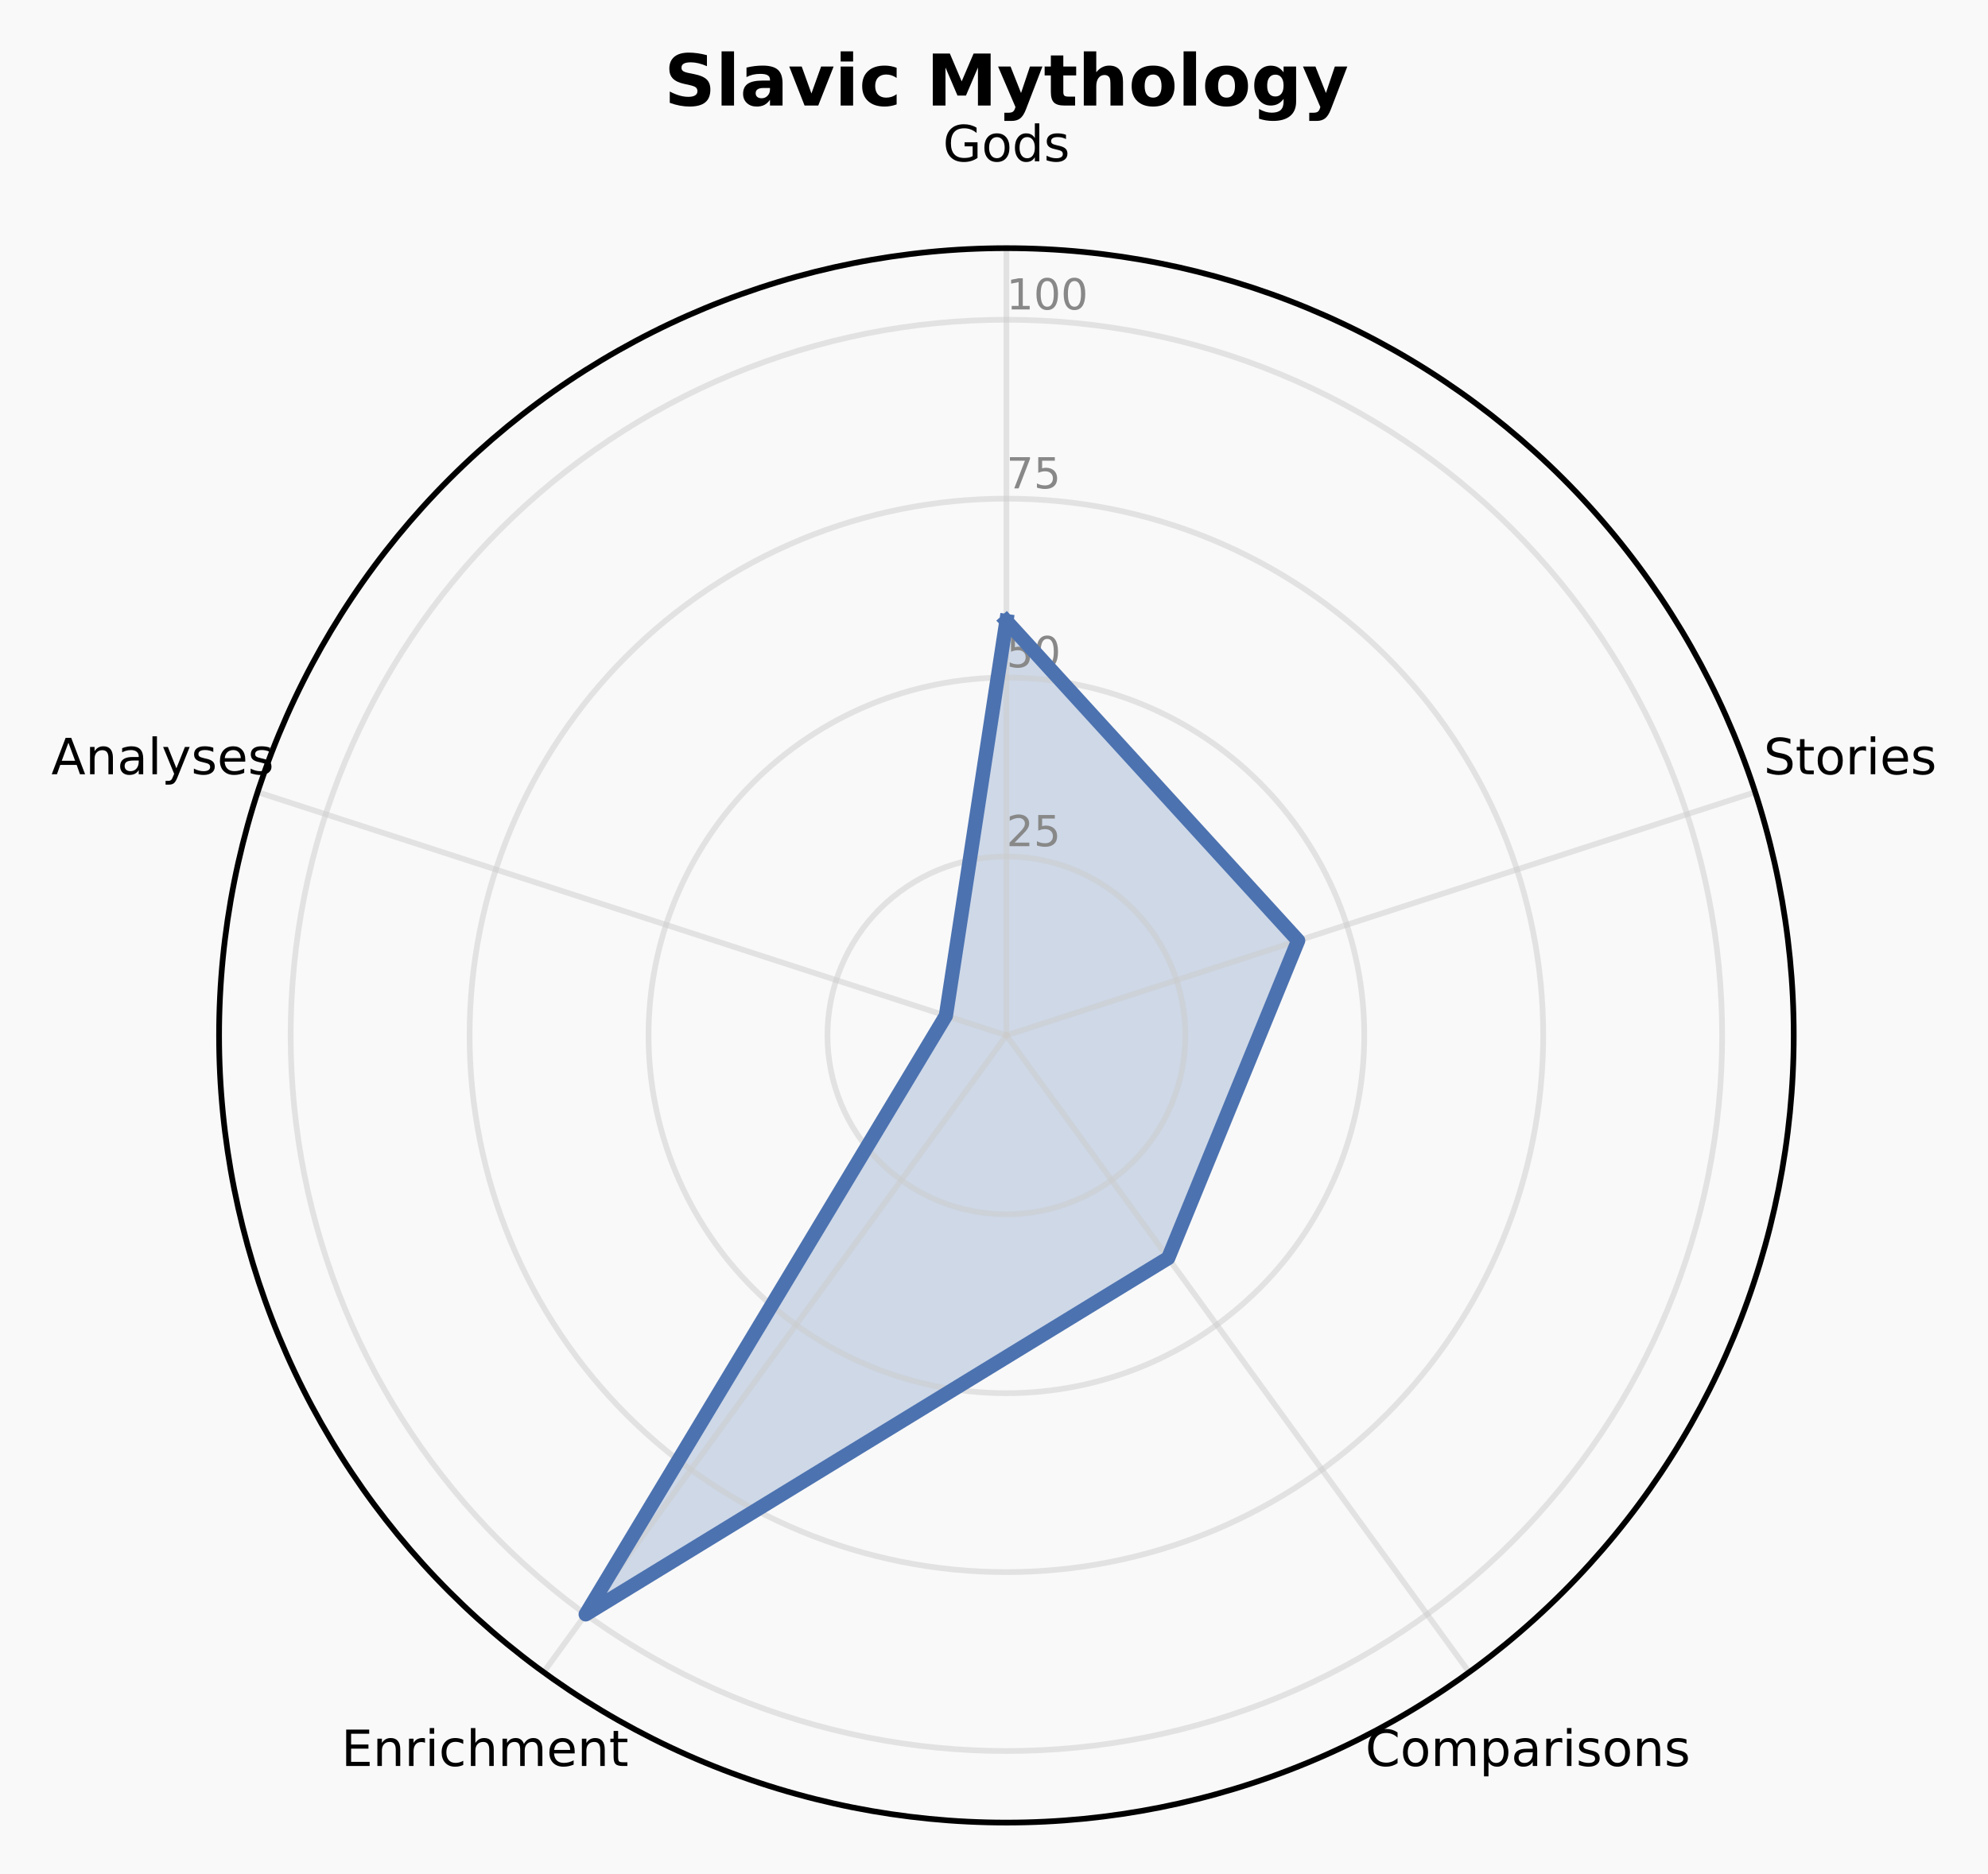
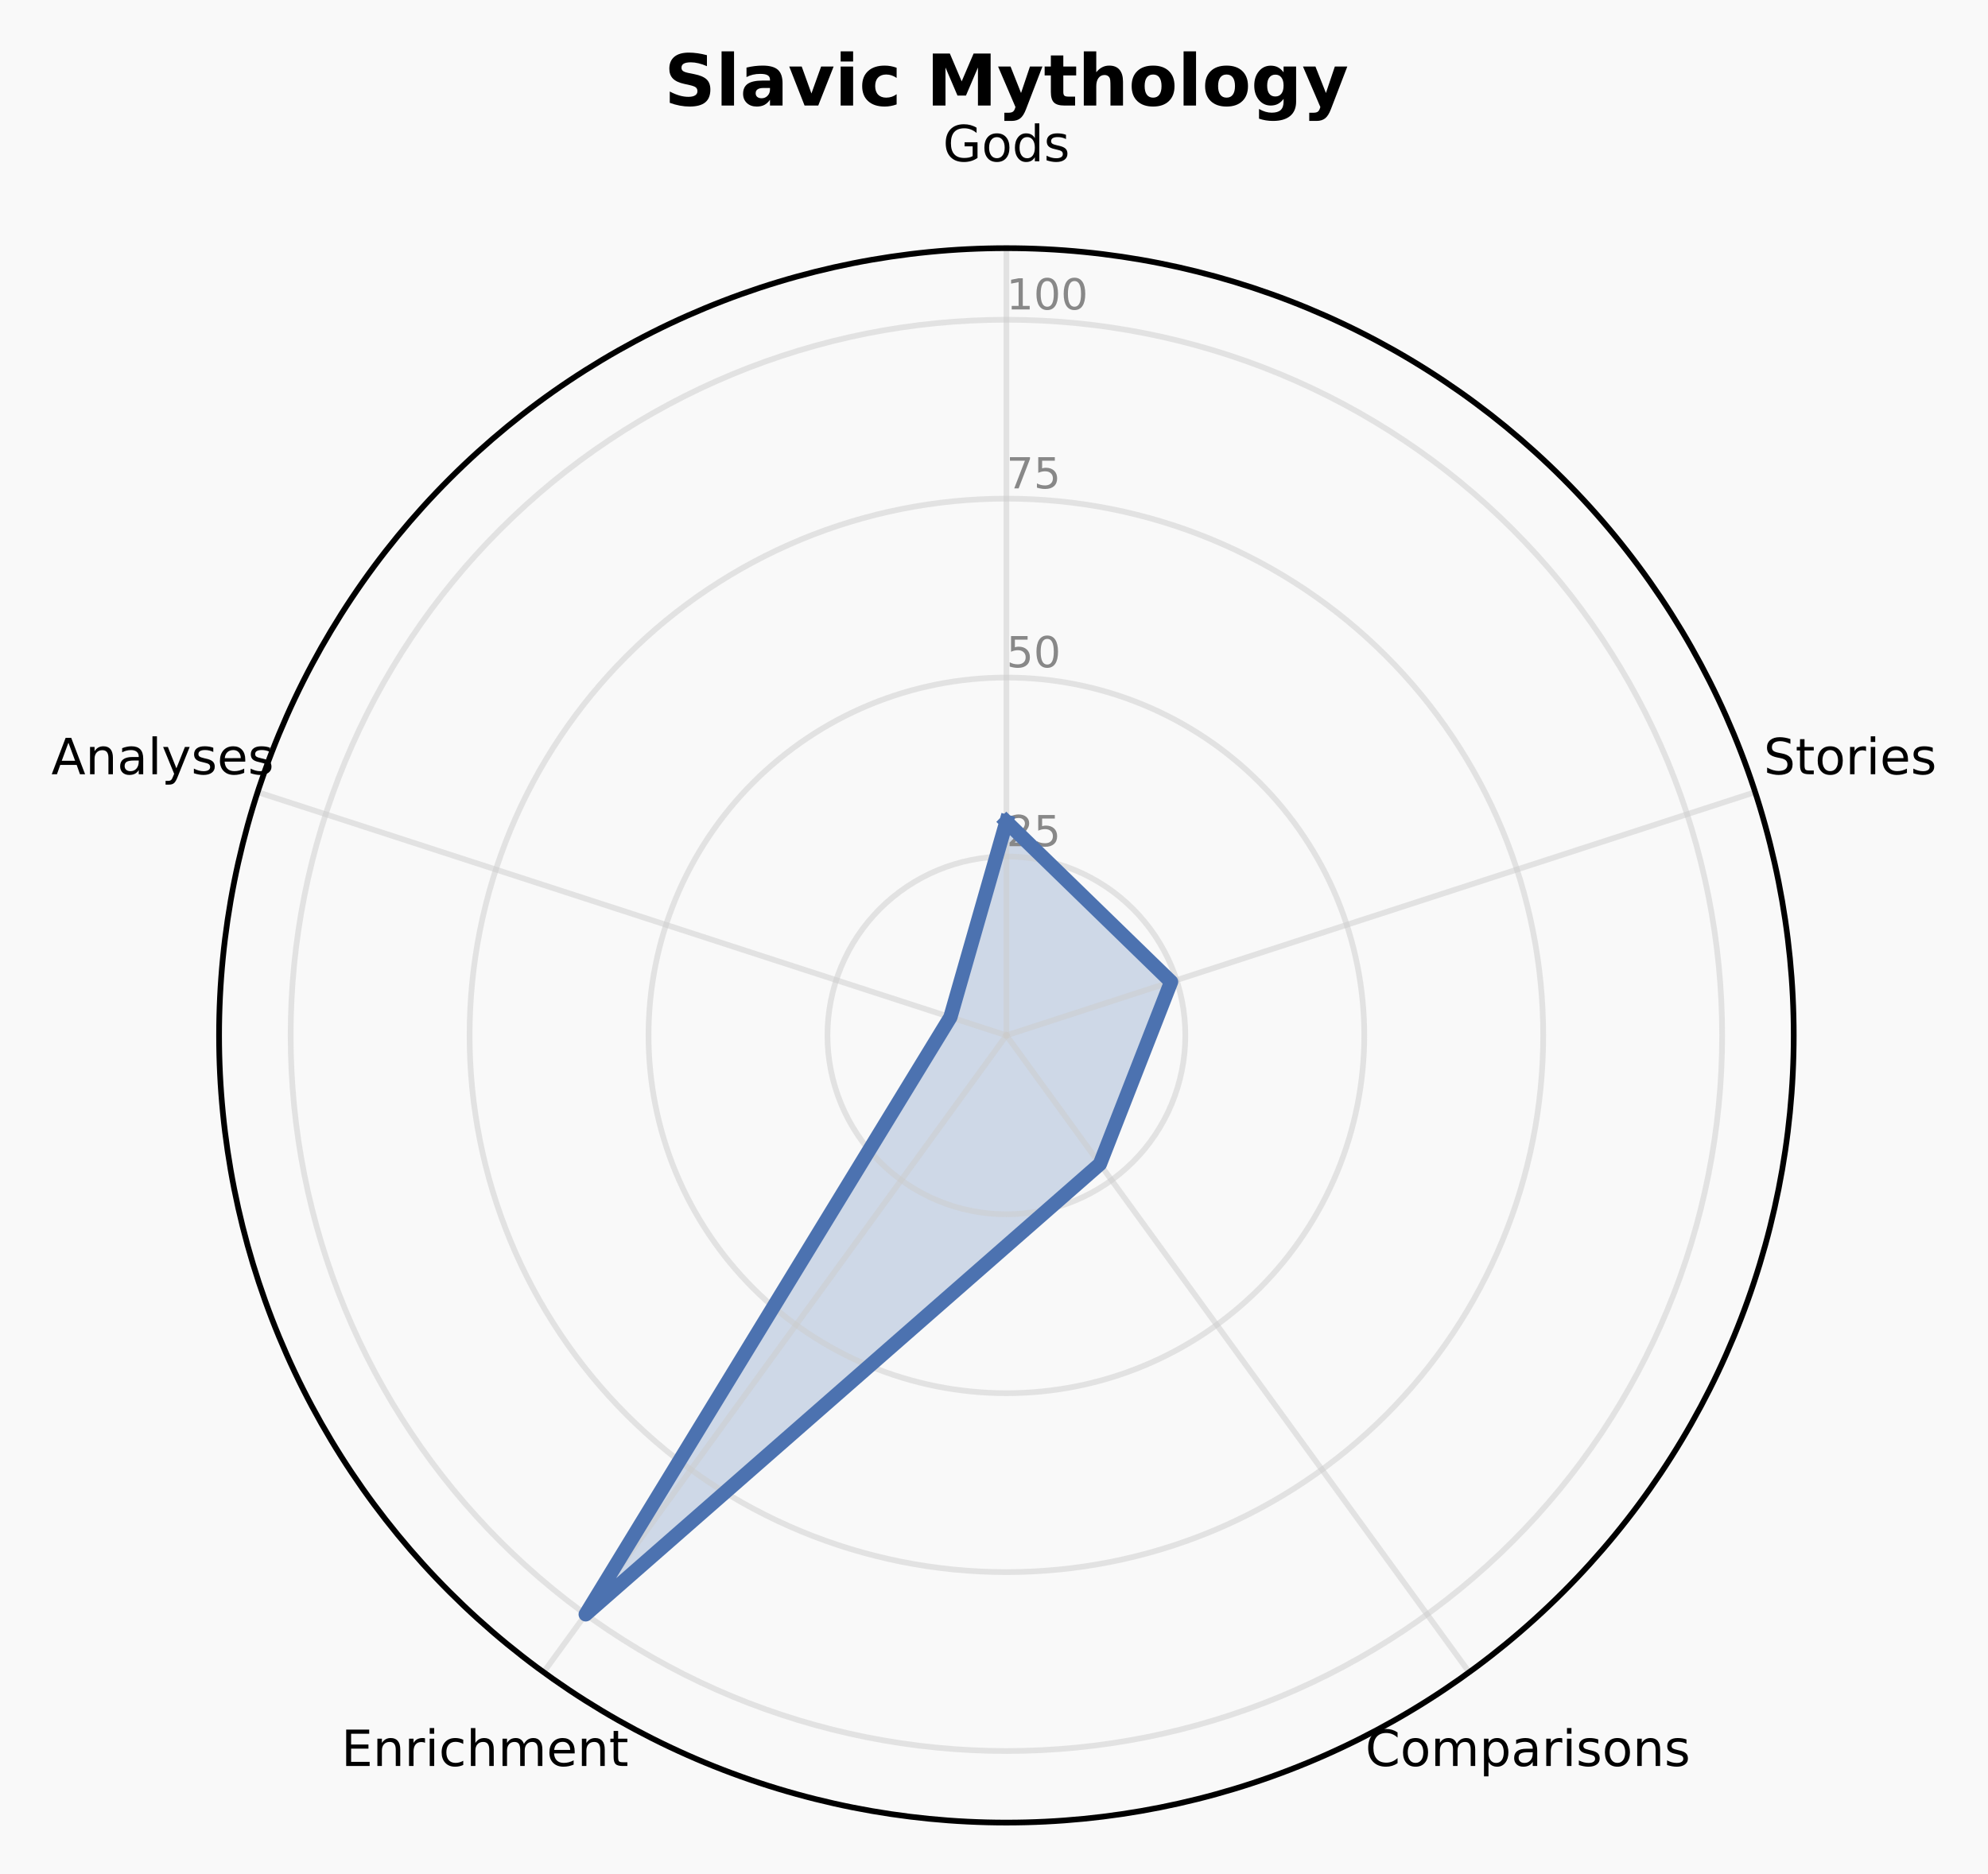
<svg xmlns="http://www.w3.org/2000/svg" xmlns:xlink="http://www.w3.org/1999/xlink" width="278.709pt" height="262.758pt" viewBox="0 0 278.709 262.758" version="1.1">
  <defs>
    <style type="text/css">*{stroke-linejoin: round; stroke-linecap: butt}</style>
  </defs>
  <g id="figure_1">
    <g id="patch_1">
      <path d="M 0 262.758  L 278.709 262.758  L 278.709 0  L 0 0  z " style="fill: #f9f9f9" />
    </g>
    <g id="axes_1">
      <g id="patch_2">
        <path d="M 251.473 145.178  C 251.473 130.683 248.618 116.329 243.071 102.938  C 237.524 89.546 229.393 77.377 219.143 67.128  C 208.894 56.878 196.725 48.748 183.334 43.201  C 169.942 37.654 155.588 34.798 141.093 34.798  C 126.598 34.798 112.244 37.654 98.853 43.201  C 85.461 48.748 73.293 56.878 63.043 67.128  C 52.794 77.377 44.663 89.546 39.116 102.938  C 33.569 116.329 30.714 130.683 30.714 145.178  C 30.714 159.673 33.569 174.027 39.116 187.418  C 44.663 200.81 52.794 212.979 63.043 223.228  C 73.293 233.478 85.461 241.609 98.853 247.155  C 112.244 252.702 126.598 255.558 141.093 255.558  C 155.588 255.558 169.942 252.702 183.334 247.155  C 196.725 241.609 208.894 233.478 219.143 223.228  C 229.393 212.979 237.524 200.81 243.071 187.418  C 248.618 174.027 251.473 159.673 251.473 145.178  M 141.093 145.178  C 141.093 145.178 141.093 145.178 141.093 145.178  C 141.093 145.178 141.093 145.178 141.093 145.178  C 141.093 145.178 141.093 145.178 141.093 145.178  C 141.093 145.178 141.093 145.178 141.093 145.178  C 141.093 145.178 141.093 145.178 141.093 145.178  C 141.093 145.178 141.093 145.178 141.093 145.178  C 141.093 145.178 141.093 145.178 141.093 145.178  C 141.093 145.178 141.093 145.178 141.093 145.178  C 141.093 145.178 141.093 145.178 141.093 145.178  C 141.093 145.178 141.093 145.178 141.093 145.178  C 141.093 145.178 141.093 145.178 141.093 145.178  C 141.093 145.178 141.093 145.178 141.093 145.178  C 141.093 145.178 141.093 145.178 141.093 145.178  C 141.093 145.178 141.093 145.178 141.093 145.178  C 141.093 145.178 141.093 145.178 141.093 145.178  C 141.093 145.178 141.093 145.178 141.093 145.178  z " style="fill: #f9f9f9" />
      </g>
      <g id="patch_3">
-         <path d="M 141.093 87.084  L 181.993 131.889  L 163.778 176.401  L 82.112 226.359  L 132.61 142.422  z " clip-path="url(#p86ef6a03bd)" style="fill: #4c72b0; opacity: 0.25; stroke: #4c72b0; stroke-linejoin: miter" />
+         <path d="M 141.093 115.224  L 164.182 137.676  L 154.2 163.218  L 82.112 226.359  L 133.241 142.627  z " clip-path="url(#p4d07394eb1)" style="fill: #4c72b0; opacity: 0.25; stroke: #4c72b0; stroke-linejoin: miter" />
      </g>
      <g id="matplotlib.axis_1">
        <g id="xtick_1">
          <g id="line2d_1">
-             <path d="M 141.093 145.178  L 141.093 34.798  " clip-path="url(#p86ef6a03bd)" style="fill: none; stroke: #cccccc; stroke-opacity: 0.5; stroke-width: 0.8; stroke-linecap: square" />
+             <path d="M 141.093 145.178  L 141.093 34.798  " clip-path="url(#p4d07394eb1)" style="fill: none; stroke: #cccccc; stroke-opacity: 0.5; stroke-width: 0.8; stroke-linecap: square" />
          </g>
          <g id="text_1">
            <g transform="translate(132.1945 22.61707) scale(0.07 -0.07)">
              <defs>
                <path id="DejaVuSans-2a" d="M 3809 666  L 3809 1919  L 2778 1919  L 2778 2438  L 4434 2438  L 4434 434  Q 4069 175 3628 42  Q 3188 -91 2688 -91  Q 1594 -91 976 548  Q 359 1188 359 2328  Q 359 3472 976 4111  Q 1594 4750 2688 4750  Q 3144 4750 3555 4637  Q 3966 4525 4313 4306  L 4313 3634  Q 3963 3931 3569 4081  Q 3175 4231 2741 4231  Q 1884 4231 1454 3753  Q 1025 3275 1025 2328  Q 1025 1384 1454 906  Q 1884 428 2741 428  Q 3075 428 3337 486  Q 3600 544 3809 666  z " transform="scale(0.015625)" />
                <path id="DejaVuSans-52" d="M 1959 3097  Q 1497 3097 1228 2736  Q 959 2375 959 1747  Q 959 1119 1226 758  Q 1494 397 1959 397  Q 2419 397 2687 759  Q 2956 1122 2956 1747  Q 2956 2369 2687 2733  Q 2419 3097 1959 3097  z M 1959 3584  Q 2709 3584 3137 3096  Q 3566 2609 3566 1747  Q 3566 888 3137 398  Q 2709 -91 1959 -91  Q 1206 -91 779 398  Q 353 888 353 1747  Q 353 2609 779 3096  Q 1206 3584 1959 3584  z " transform="scale(0.015625)" />
                <path id="DejaVuSans-47" d="M 2906 2969  L 2906 4863  L 3481 4863  L 3481 0  L 2906 0  L 2906 525  Q 2725 213 2448 61  Q 2172 -91 1784 -91  Q 1150 -91 751 415  Q 353 922 353 1747  Q 353 2572 751 3078  Q 1150 3584 1784 3584  Q 2172 3584 2448 3432  Q 2725 3281 2906 2969  z M 947 1747  Q 947 1113 1208 752  Q 1469 391 1925 391  Q 2381 391 2643 752  Q 2906 1113 2906 1747  Q 2906 2381 2643 2742  Q 2381 3103 1925 3103  Q 1469 3103 1208 2742  Q 947 2381 947 1747  z " transform="scale(0.015625)" />
                <path id="DejaVuSans-56" d="M 2834 3397  L 2834 2853  Q 2591 2978 2328 3040  Q 2066 3103 1784 3103  Q 1356 3103 1142 2972  Q 928 2841 928 2578  Q 928 2378 1081 2264  Q 1234 2150 1697 2047  L 1894 2003  Q 2506 1872 2764 1633  Q 3022 1394 3022 966  Q 3022 478 2636 193  Q 2250 -91 1575 -91  Q 1294 -91 989 -36  Q 684 19 347 128  L 347 722  Q 666 556 975 473  Q 1284 391 1588 391  Q 1994 391 2212 530  Q 2431 669 2431 922  Q 2431 1156 2273 1281  Q 2116 1406 1581 1522  L 1381 1569  Q 847 1681 609 1914  Q 372 2147 372 2553  Q 372 3047 722 3315  Q 1072 3584 1716 3584  Q 2034 3584 2315 3537  Q 2597 3491 2834 3397  z " transform="scale(0.015625)" />
              </defs>
              <use xlink:href="#DejaVuSans-2a" />
              <use xlink:href="#DejaVuSans-52" transform="translate(77.48438 0)" />
              <use xlink:href="#DejaVuSans-47" transform="translate(138.6719 0)" />
              <use xlink:href="#DejaVuSans-56" transform="translate(202.1562 0)" />
            </g>
          </g>
        </g>
        <g id="xtick_2">
          <g id="line2d_2">
-             <path d="M 141.093 145.178  L 246.07 111.069  " clip-path="url(#p86ef6a03bd)" style="fill: none; stroke: #cccccc; stroke-opacity: 0.5; stroke-width: 0.8; stroke-linecap: square" />
+             <path d="M 141.093 145.178  L 246.07 111.069  " clip-path="url(#p4d07394eb1)" style="fill: none; stroke: #cccccc; stroke-opacity: 0.5; stroke-width: 0.8; stroke-linecap: square" />
          </g>
          <g id="text_2">
            <g transform="translate(247.2616 108.5613) scale(0.07 -0.07)">
              <defs>
                <path id="DejaVuSans-36" d="M 3425 4513  L 3425 3897  Q 3066 4069 2747 4153  Q 2428 4238 2131 4238  Q 1616 4238 1336 4038  Q 1056 3838 1056 3469  Q 1056 3159 1242 3001  Q 1428 2844 1947 2747  L 2328 2669  Q 3034 2534 3370 2195  Q 3706 1856 3706 1288  Q 3706 609 3251 259  Q 2797 -91 1919 -91  Q 1588 -91 1214 -16  Q 841 59 441 206  L 441 856  Q 825 641 1194 531  Q 1563 422 1919 422  Q 2459 422 2753 634  Q 3047 847 3047 1241  Q 3047 1584 2836 1778  Q 2625 1972 2144 2069  L 1759 2144  Q 1053 2284 737 2584  Q 422 2884 422 3419  Q 422 4038 858 4394  Q 1294 4750 2059 4750  Q 2388 4750 2728 4690  Q 3069 4631 3425 4513  z " transform="scale(0.015625)" />
                <path id="DejaVuSans-57" d="M 1172 4494  L 1172 3500  L 2356 3500  L 2356 3053  L 1172 3053  L 1172 1153  Q 1172 725 1289 603  Q 1406 481 1766 481  L 2356 481  L 2356 0  L 1766 0  Q 1100 0 847 248  Q 594 497 594 1153  L 594 3053  L 172 3053  L 172 3500  L 594 3500  L 594 4494  L 1172 4494  z " transform="scale(0.015625)" />
                <path id="DejaVuSans-55" d="M 2631 2963  Q 2534 3019 2420 3045  Q 2306 3072 2169 3072  Q 1681 3072 1420 2755  Q 1159 2438 1159 1844  L 1159 0  L 581 0  L 581 3500  L 1159 3500  L 1159 2956  Q 1341 3275 1631 3429  Q 1922 3584 2338 3584  Q 2397 3584 2469 3576  Q 2541 3569 2628 3553  L 2631 2963  z " transform="scale(0.015625)" />
                <path id="DejaVuSans-4c" d="M 603 3500  L 1178 3500  L 1178 0  L 603 0  L 603 3500  z M 603 4863  L 1178 4863  L 1178 4134  L 603 4134  L 603 4863  z " transform="scale(0.015625)" />
                <path id="DejaVuSans-48" d="M 3597 1894  L 3597 1613  L 953 1613  Q 991 1019 1311 708  Q 1631 397 2203 397  Q 2534 397 2845 478  Q 3156 559 3463 722  L 3463 178  Q 3153 47 2828 -22  Q 2503 -91 2169 -91  Q 1331 -91 842 396  Q 353 884 353 1716  Q 353 2575 817 3079  Q 1281 3584 2069 3584  Q 2775 3584 3186 3129  Q 3597 2675 3597 1894  z M 3022 2063  Q 3016 2534 2758 2815  Q 2500 3097 2075 3097  Q 1594 3097 1305 2825  Q 1016 2553 972 2059  L 3022 2063  z " transform="scale(0.015625)" />
              </defs>
              <use xlink:href="#DejaVuSans-36" />
              <use xlink:href="#DejaVuSans-57" transform="translate(63.48438 0)" />
              <use xlink:href="#DejaVuSans-52" transform="translate(102.6875 0)" />
              <use xlink:href="#DejaVuSans-55" transform="translate(163.875 0)" />
              <use xlink:href="#DejaVuSans-4c" transform="translate(204.9844 0)" />
              <use xlink:href="#DejaVuSans-48" transform="translate(232.7656 0)" />
              <use xlink:href="#DejaVuSans-56" transform="translate(294.2969 0)" />
            </g>
          </g>
        </g>
        <g id="xtick_3">
          <g id="line2d_3">
-             <path d="M 141.093 145.178  L 205.973 234.477  " clip-path="url(#p86ef6a03bd)" style="fill: none; stroke: #cccccc; stroke-opacity: 0.5; stroke-width: 0.8; stroke-linecap: square" />
+             <path d="M 141.093 145.178  L 205.973 234.477  " clip-path="url(#p4d07394eb1)" style="fill: none; stroke: #cccccc; stroke-opacity: 0.5; stroke-width: 0.8; stroke-linecap: square" />
          </g>
          <g id="text_3">
            <g transform="translate(191.4228 247.6219) scale(0.07 -0.07)">
              <defs>
                <path id="DejaVuSans-26" d="M 4122 4306  L 4122 3641  Q 3803 3938 3442 4084  Q 3081 4231 2675 4231  Q 1875 4231 1450 3742  Q 1025 3253 1025 2328  Q 1025 1406 1450 917  Q 1875 428 2675 428  Q 3081 428 3442 575  Q 3803 722 4122 1019  L 4122 359  Q 3791 134 3420 21  Q 3050 -91 2638 -91  Q 1578 -91 968 557  Q 359 1206 359 2328  Q 359 3453 968 4101  Q 1578 4750 2638 4750  Q 3056 4750 3426 4639  Q 3797 4528 4122 4306  z " transform="scale(0.015625)" />
                <path id="DejaVuSans-50" d="M 3328 2828  Q 3544 3216 3844 3400  Q 4144 3584 4550 3584  Q 5097 3584 5394 3201  Q 5691 2819 5691 2113  L 5691 0  L 5113 0  L 5113 2094  Q 5113 2597 4934 2840  Q 4756 3084 4391 3084  Q 3944 3084 3684 2787  Q 3425 2491 3425 1978  L 3425 0  L 2847 0  L 2847 2094  Q 2847 2600 2669 2842  Q 2491 3084 2119 3084  Q 1678 3084 1418 2786  Q 1159 2488 1159 1978  L 1159 0  L 581 0  L 581 3500  L 1159 3500  L 1159 2956  Q 1356 3278 1631 3431  Q 1906 3584 2284 3584  Q 2666 3584 2933 3390  Q 3200 3197 3328 2828  z " transform="scale(0.015625)" />
                <path id="DejaVuSans-53" d="M 1159 525  L 1159 -1331  L 581 -1331  L 581 3500  L 1159 3500  L 1159 2969  Q 1341 3281 1617 3432  Q 1894 3584 2278 3584  Q 2916 3584 3314 3078  Q 3713 2572 3713 1747  Q 3713 922 3314 415  Q 2916 -91 2278 -91  Q 1894 -91 1617 61  Q 1341 213 1159 525  z M 3116 1747  Q 3116 2381 2855 2742  Q 2594 3103 2138 3103  Q 1681 3103 1420 2742  Q 1159 2381 1159 1747  Q 1159 1113 1420 752  Q 1681 391 2138 391  Q 2594 391 2855 752  Q 3116 1113 3116 1747  z " transform="scale(0.015625)" />
                <path id="DejaVuSans-44" d="M 2194 1759  Q 1497 1759 1228 1600  Q 959 1441 959 1056  Q 959 750 1161 570  Q 1363 391 1709 391  Q 2188 391 2477 730  Q 2766 1069 2766 1631  L 2766 1759  L 2194 1759  z M 3341 1997  L 3341 0  L 2766 0  L 2766 531  Q 2569 213 2275 61  Q 1981 -91 1556 -91  Q 1019 -91 701 211  Q 384 513 384 1019  Q 384 1609 779 1909  Q 1175 2209 1959 2209  L 2766 2209  L 2766 2266  Q 2766 2663 2505 2880  Q 2244 3097 1772 3097  Q 1472 3097 1187 3025  Q 903 2953 641 2809  L 641 3341  Q 956 3463 1253 3523  Q 1550 3584 1831 3584  Q 2591 3584 2966 3190  Q 3341 2797 3341 1997  z " transform="scale(0.015625)" />
                <path id="DejaVuSans-51" d="M 3513 2113  L 3513 0  L 2938 0  L 2938 2094  Q 2938 2591 2744 2837  Q 2550 3084 2163 3084  Q 1697 3084 1428 2787  Q 1159 2491 1159 1978  L 1159 0  L 581 0  L 581 3500  L 1159 3500  L 1159 2956  Q 1366 3272 1645 3428  Q 1925 3584 2291 3584  Q 2894 3584 3203 3211  Q 3513 2838 3513 2113  z " transform="scale(0.015625)" />
              </defs>
              <use xlink:href="#DejaVuSans-26" />
              <use xlink:href="#DejaVuSans-52" transform="translate(69.82812 0)" />
              <use xlink:href="#DejaVuSans-50" transform="translate(131.0156 0)" />
              <use xlink:href="#DejaVuSans-53" transform="translate(228.4219 0)" />
              <use xlink:href="#DejaVuSans-44" transform="translate(291.9062 0)" />
              <use xlink:href="#DejaVuSans-55" transform="translate(353.1875 0)" />
              <use xlink:href="#DejaVuSans-4c" transform="translate(394.2969 0)" />
              <use xlink:href="#DejaVuSans-56" transform="translate(422.0781 0)" />
              <use xlink:href="#DejaVuSans-52" transform="translate(474.1719 0)" />
              <use xlink:href="#DejaVuSans-51" transform="translate(535.3594 0)" />
              <use xlink:href="#DejaVuSans-56" transform="translate(598.7344 0)" />
            </g>
          </g>
        </g>
        <g id="xtick_4">
          <g id="line2d_4">
-             <path d="M 141.093 145.178  L 76.214 234.477  " clip-path="url(#p86ef6a03bd)" style="fill: none; stroke: #cccccc; stroke-opacity: 0.5; stroke-width: 0.8; stroke-linecap: square" />
+             <path d="M 141.093 145.178  L 76.214 234.477  " clip-path="url(#p4d07394eb1)" style="fill: none; stroke: #cccccc; stroke-opacity: 0.5; stroke-width: 0.8; stroke-linecap: square" />
          </g>
          <g id="text_4">
            <g transform="translate(47.8483 247.6219) scale(0.07 -0.07)">
              <defs>
                <path id="DejaVuSans-28" d="M 628 4666  L 3578 4666  L 3578 4134  L 1259 4134  L 1259 2753  L 3481 2753  L 3481 2222  L 1259 2222  L 1259 531  L 3634 531  L 3634 0  L 628 0  L 628 4666  z " transform="scale(0.015625)" />
                <path id="DejaVuSans-46" d="M 3122 3366  L 3122 2828  Q 2878 2963 2633 3030  Q 2388 3097 2138 3097  Q 1578 3097 1268 2742  Q 959 2388 959 1747  Q 959 1106 1268 751  Q 1578 397 2138 397  Q 2388 397 2633 464  Q 2878 531 3122 666  L 3122 134  Q 2881 22 2623 -34  Q 2366 -91 2075 -91  Q 1284 -91 818 406  Q 353 903 353 1747  Q 353 2603 823 3093  Q 1294 3584 2113 3584  Q 2378 3584 2631 3529  Q 2884 3475 3122 3366  z " transform="scale(0.015625)" />
                <path id="DejaVuSans-4b" d="M 3513 2113  L 3513 0  L 2938 0  L 2938 2094  Q 2938 2591 2744 2837  Q 2550 3084 2163 3084  Q 1697 3084 1428 2787  Q 1159 2491 1159 1978  L 1159 0  L 581 0  L 581 4863  L 1159 4863  L 1159 2956  Q 1366 3272 1645 3428  Q 1925 3584 2291 3584  Q 2894 3584 3203 3211  Q 3513 2838 3513 2113  z " transform="scale(0.015625)" />
              </defs>
              <use xlink:href="#DejaVuSans-28" />
              <use xlink:href="#DejaVuSans-51" transform="translate(63.1875 0)" />
              <use xlink:href="#DejaVuSans-55" transform="translate(126.5625 0)" />
              <use xlink:href="#DejaVuSans-4c" transform="translate(167.6719 0)" />
              <use xlink:href="#DejaVuSans-46" transform="translate(195.4531 0)" />
              <use xlink:href="#DejaVuSans-4b" transform="translate(250.4375 0)" />
              <use xlink:href="#DejaVuSans-50" transform="translate(313.8125 0)" />
              <use xlink:href="#DejaVuSans-48" transform="translate(411.2188 0)" />
              <use xlink:href="#DejaVuSans-51" transform="translate(472.75 0)" />
              <use xlink:href="#DejaVuSans-57" transform="translate(536.125 0)" />
            </g>
          </g>
        </g>
        <g id="xtick_5">
          <g id="line2d_5">
-             <path d="M 141.093 145.178  L 36.116 111.069  " clip-path="url(#p86ef6a03bd)" style="fill: none; stroke: #cccccc; stroke-opacity: 0.5; stroke-width: 0.8; stroke-linecap: square" />
+             <path d="M 141.093 145.178  L 36.116 111.069  " clip-path="url(#p4d07394eb1)" style="fill: none; stroke: #cccccc; stroke-opacity: 0.5; stroke-width: 0.8; stroke-linecap: square" />
          </g>
          <g id="text_5">
            <g transform="translate(7.2 108.5613) scale(0.07 -0.07)">
              <defs>
                <path id="DejaVuSans-24" d="M 2188 4044  L 1331 1722  L 3047 1722  L 2188 4044  z M 1831 4666  L 2547 4666  L 4325 0  L 3669 0  L 3244 1197  L 1141 1197  L 716 0  L 50 0  L 1831 4666  z " transform="scale(0.015625)" />
                <path id="DejaVuSans-4f" d="M 603 4863  L 1178 4863  L 1178 0  L 603 0  L 603 4863  z " transform="scale(0.015625)" />
                <path id="DejaVuSans-5c" d="M 2059 -325  Q 1816 -950 1584 -1140  Q 1353 -1331 966 -1331  L 506 -1331  L 506 -850  L 844 -850  Q 1081 -850 1212 -737  Q 1344 -625 1503 -206  L 1606 56  L 191 3500  L 800 3500  L 1894 763  L 2988 3500  L 3597 3500  L 2059 -325  z " transform="scale(0.015625)" />
              </defs>
              <use xlink:href="#DejaVuSans-24" />
              <use xlink:href="#DejaVuSans-51" transform="translate(68.40625 0)" />
              <use xlink:href="#DejaVuSans-44" transform="translate(131.7812 0)" />
              <use xlink:href="#DejaVuSans-4f" transform="translate(193.0625 0)" />
              <use xlink:href="#DejaVuSans-5c" transform="translate(220.8438 0)" />
              <use xlink:href="#DejaVuSans-56" transform="translate(280.0312 0)" />
              <use xlink:href="#DejaVuSans-48" transform="translate(332.125 0)" />
              <use xlink:href="#DejaVuSans-56" transform="translate(393.6562 0)" />
            </g>
          </g>
        </g>
      </g>
      <g id="matplotlib.axis_2">
        <g id="ytick_1">
          <g id="line2d_6">
-             <path d="M 141.093 120.092  C 144.388 120.092 147.65 120.741 150.693 122.001  C 153.737 123.262 156.503 125.11 158.832 127.439  C 161.161 129.769 163.009 132.534 164.27 135.578  C 165.531 138.621 166.18 141.884 166.18 145.178  C 166.18 148.472 165.531 151.735 164.27 154.778  C 163.009 157.822 161.161 160.587 158.832 162.917  C 156.503 165.246 153.737 167.094 150.693 168.355  C 147.65 169.615 144.388 170.264 141.093 170.264  C 137.799 170.264 134.537 169.615 131.493 168.355  C 128.45 167.094 125.684 165.246 123.355 162.917  C 121.025 160.587 119.177 157.822 117.917 154.778  C 116.656 151.735 116.007 148.472 116.007 145.178  C 116.007 141.884 116.656 138.621 117.917 135.578  C 119.177 132.534 121.025 129.769 123.355 127.439  C 125.684 125.11 128.45 123.262 131.493 122.001  C 134.537 120.741 137.799 120.092 141.093 120.092  " clip-path="url(#p86ef6a03bd)" style="fill: none; stroke: #cccccc; stroke-opacity: 0.5; stroke-width: 0.8; stroke-linecap: square" />
+             <path d="M 141.093 120.092  C 144.388 120.092 147.65 120.741 150.693 122.001  C 153.737 123.262 156.503 125.11 158.832 127.439  C 161.161 129.769 163.009 132.534 164.27 135.578  C 165.531 138.621 166.18 141.884 166.18 145.178  C 166.18 148.472 165.531 151.735 164.27 154.778  C 163.009 157.822 161.161 160.587 158.832 162.917  C 156.503 165.246 153.737 167.094 150.693 168.355  C 147.65 169.615 144.388 170.264 141.093 170.264  C 137.799 170.264 134.537 169.615 131.493 168.355  C 128.45 167.094 125.684 165.246 123.355 162.917  C 121.025 160.587 119.177 157.822 117.917 154.778  C 116.656 151.735 116.007 148.472 116.007 145.178  C 116.007 141.884 116.656 138.621 117.917 135.578  C 119.177 132.534 121.025 129.769 123.355 127.439  C 125.684 125.11 128.45 123.262 131.493 122.001  C 134.537 120.741 137.799 120.092 141.093 120.092  " clip-path="url(#p4d07394eb1)" style="fill: none; stroke: #cccccc; stroke-opacity: 0.5; stroke-width: 0.8; stroke-linecap: square" />
          </g>
          <g id="text_6">
            <g style="fill: #888888" transform="translate(141.0933 118.6504) scale(0.06 -0.06)">
              <defs>
                <path id="DejaVuSans-15" d="M 1228 531  L 3431 531  L 3431 0  L 469 0  L 469 531  Q 828 903 1448 1529  Q 2069 2156 2228 2338  Q 2531 2678 2651 2914  Q 2772 3150 2772 3378  Q 2772 3750 2511 3984  Q 2250 4219 1831 4219  Q 1534 4219 1204 4116  Q 875 4013 500 3803  L 500 4441  Q 881 4594 1212 4672  Q 1544 4750 1819 4750  Q 2544 4750 2975 4387  Q 3406 4025 3406 3419  Q 3406 3131 3298 2873  Q 3191 2616 2906 2266  Q 2828 2175 2409 1742  Q 1991 1309 1228 531  z " transform="scale(0.015625)" />
                <path id="DejaVuSans-18" d="M 691 4666  L 3169 4666  L 3169 4134  L 1269 4134  L 1269 2991  Q 1406 3038 1543 3061  Q 1681 3084 1819 3084  Q 2600 3084 3056 2656  Q 3513 2228 3513 1497  Q 3513 744 3044 326  Q 2575 -91 1722 -91  Q 1428 -91 1123 -41  Q 819 9 494 109  L 494 744  Q 775 591 1075 516  Q 1375 441 1709 441  Q 2250 441 2565 725  Q 2881 1009 2881 1497  Q 2881 1984 2565 2268  Q 2250 2553 1709 2553  Q 1456 2553 1204 2497  Q 953 2441 691 2322  L 691 4666  z " transform="scale(0.015625)" />
              </defs>
              <use xlink:href="#DejaVuSans-15" />
              <use xlink:href="#DejaVuSans-18" transform="translate(63.625 0)" />
            </g>
          </g>
        </g>
        <g id="ytick_2">
          <g id="line2d_7">
-             <path d="M 141.093 95.005  C 147.682 95.005 154.206 96.303 160.293 98.825  C 166.381 101.346 171.912 105.042 176.571 109.701  C 181.229 114.36 184.925 119.891 187.447 125.978  C 189.968 132.065 191.266 138.589 191.266 145.178  C 191.266 151.767 189.968 158.291 187.447 164.378  C 184.925 170.465 181.229 175.997 176.571 180.655  C 171.912 185.314 166.381 189.01 160.293 191.531  C 154.206 194.053 147.682 195.351 141.093 195.351  C 134.505 195.351 127.98 194.053 121.893 191.531  C 115.806 189.01 110.275 185.314 105.616 180.655  C 100.957 175.997 97.261 170.465 94.74 164.378  C 92.219 158.291 90.921 151.767 90.921 145.178  C 90.921 138.589 92.219 132.065 94.74 125.978  C 97.261 119.891 100.957 114.36 105.616 109.701  C 110.275 105.042 115.806 101.346 121.893 98.825  C 127.98 96.303 134.505 95.005 141.093 95.005  " clip-path="url(#p86ef6a03bd)" style="fill: none; stroke: #cccccc; stroke-opacity: 0.5; stroke-width: 0.8; stroke-linecap: square" />
+             <path d="M 141.093 95.005  C 147.682 95.005 154.206 96.303 160.293 98.825  C 166.381 101.346 171.912 105.042 176.571 109.701  C 181.229 114.36 184.925 119.891 187.447 125.978  C 189.968 132.065 191.266 138.589 191.266 145.178  C 191.266 151.767 189.968 158.291 187.447 164.378  C 184.925 170.465 181.229 175.997 176.571 180.655  C 171.912 185.314 166.381 189.01 160.293 191.531  C 154.206 194.053 147.682 195.351 141.093 195.351  C 134.505 195.351 127.98 194.053 121.893 191.531  C 115.806 189.01 110.275 185.314 105.616 180.655  C 100.957 175.997 97.261 170.465 94.74 164.378  C 92.219 158.291 90.921 151.767 90.921 145.178  C 90.921 138.589 92.219 132.065 94.74 125.978  C 97.261 119.891 100.957 114.36 105.616 109.701  C 110.275 105.042 115.806 101.346 121.893 98.825  C 127.98 96.303 134.505 95.005 141.093 95.005  " clip-path="url(#p4d07394eb1)" style="fill: none; stroke: #cccccc; stroke-opacity: 0.5; stroke-width: 0.8; stroke-linecap: square" />
          </g>
          <g id="text_7">
            <g style="fill: #888888" transform="translate(141.0933 93.56408) scale(0.06 -0.06)">
              <defs>
                <path id="DejaVuSans-13" d="M 2034 4250  Q 1547 4250 1301 3770  Q 1056 3291 1056 2328  Q 1056 1369 1301 889  Q 1547 409 2034 409  Q 2525 409 2770 889  Q 3016 1369 3016 2328  Q 3016 3291 2770 3770  Q 2525 4250 2034 4250  z M 2034 4750  Q 2819 4750 3233 4129  Q 3647 3509 3647 2328  Q 3647 1150 3233 529  Q 2819 -91 2034 -91  Q 1250 -91 836 529  Q 422 1150 422 2328  Q 422 3509 836 4129  Q 1250 4750 2034 4750  z " transform="scale(0.015625)" />
              </defs>
              <use xlink:href="#DejaVuSans-18" />
              <use xlink:href="#DejaVuSans-13" transform="translate(63.625 0)" />
            </g>
          </g>
        </g>
        <g id="ytick_3">
          <g id="line2d_8">
-             <path d="M 141.093 69.919  C 150.976 69.919 160.763 71.866 169.894 75.648  C 179.024 79.43 187.321 84.974 194.309 91.962  C 201.298 98.95 206.841 107.247 210.623 116.378  C 214.405 125.508 216.352 135.295 216.352 145.178  C 216.352 155.061 214.405 164.848 210.623 173.978  C 206.841 183.109 201.298 191.406 194.309 198.394  C 187.321 205.382 179.024 210.926 169.894 214.708  C 160.763 218.49 150.976 220.437 141.093 220.437  C 131.21 220.437 121.424 218.49 112.293 214.708  C 103.162 210.926 94.866 205.382 87.877 198.394  C 80.889 191.406 75.345 183.109 71.563 173.978  C 67.781 164.848 65.834 155.061 65.834 145.178  C 65.834 135.295 67.781 125.508 71.563 116.378  C 75.345 107.247 80.889 98.95 87.877 91.962  C 94.866 84.974 103.162 79.43 112.293 75.648  C 121.424 71.866 131.21 69.919 141.093 69.919  " clip-path="url(#p86ef6a03bd)" style="fill: none; stroke: #cccccc; stroke-opacity: 0.5; stroke-width: 0.8; stroke-linecap: square" />
+             <path d="M 141.093 69.919  C 150.976 69.919 160.763 71.866 169.894 75.648  C 179.024 79.43 187.321 84.974 194.309 91.962  C 201.298 98.95 206.841 107.247 210.623 116.378  C 214.405 125.508 216.352 135.295 216.352 145.178  C 216.352 155.061 214.405 164.848 210.623 173.978  C 206.841 183.109 201.298 191.406 194.309 198.394  C 187.321 205.382 179.024 210.926 169.894 214.708  C 160.763 218.49 150.976 220.437 141.093 220.437  C 131.21 220.437 121.424 218.49 112.293 214.708  C 103.162 210.926 94.866 205.382 87.877 198.394  C 80.889 191.406 75.345 183.109 71.563 173.978  C 67.781 164.848 65.834 155.061 65.834 145.178  C 65.834 135.295 67.781 125.508 71.563 116.378  C 75.345 107.247 80.889 98.95 87.877 91.962  C 94.866 84.974 103.162 79.43 112.293 75.648  C 121.424 71.866 131.21 69.919 141.093 69.919  " clip-path="url(#p4d07394eb1)" style="fill: none; stroke: #cccccc; stroke-opacity: 0.5; stroke-width: 0.8; stroke-linecap: square" />
          </g>
          <g id="text_8">
            <g style="fill: #888888" transform="translate(141.0933 68.47781) scale(0.06 -0.06)">
              <defs>
                <path id="DejaVuSans-1a" d="M 525 4666  L 3525 4666  L 3525 4397  L 1831 0  L 1172 0  L 2766 4134  L 525 4134  L 525 4666  z " transform="scale(0.015625)" />
              </defs>
              <use xlink:href="#DejaVuSans-1a" />
              <use xlink:href="#DejaVuSans-18" transform="translate(63.625 0)" />
            </g>
          </g>
        </g>
        <g id="ytick_4">
          <g id="line2d_9">
-             <path d="M 141.093 44.833  C 154.27 44.833 167.32 47.429 179.494 52.471  C 191.668 57.514 202.73 64.906 212.048 74.223  C 221.366 83.541 228.757 94.603 233.8 106.778  C 238.843 118.952 241.438 132.001 241.438 145.178  C 241.438 158.355 238.843 171.404 233.8 183.578  C 228.757 195.753 221.366 206.815 212.048 216.133  C 202.73 225.45 191.668 232.842 179.494 237.885  C 167.32 242.927 154.27 245.523 141.093 245.523  C 127.916 245.523 114.867 242.927 102.693 237.885  C 90.519 232.842 79.456 225.45 70.139 216.133  C 60.821 206.815 53.429 195.753 48.387 183.578  C 43.344 171.404 40.748 158.355 40.748 145.178  C 40.748 132.001 43.344 118.952 48.387 106.778  C 53.429 94.603 60.821 83.541 70.139 74.223  C 79.456 64.906 90.519 57.514 102.693 52.471  C 114.867 47.429 127.916 44.833 141.093 44.833  " clip-path="url(#p86ef6a03bd)" style="fill: none; stroke: #cccccc; stroke-opacity: 0.5; stroke-width: 0.8; stroke-linecap: square" />
+             <path d="M 141.093 44.833  C 154.27 44.833 167.32 47.429 179.494 52.471  C 191.668 57.514 202.73 64.906 212.048 74.223  C 221.366 83.541 228.757 94.603 233.8 106.778  C 238.843 118.952 241.438 132.001 241.438 145.178  C 241.438 158.355 238.843 171.404 233.8 183.578  C 228.757 195.753 221.366 206.815 212.048 216.133  C 202.73 225.45 191.668 232.842 179.494 237.885  C 167.32 242.927 154.27 245.523 141.093 245.523  C 127.916 245.523 114.867 242.927 102.693 237.885  C 90.519 232.842 79.456 225.45 70.139 216.133  C 60.821 206.815 53.429 195.753 48.387 183.578  C 43.344 171.404 40.748 158.355 40.748 145.178  C 40.748 132.001 43.344 118.952 48.387 106.778  C 53.429 94.603 60.821 83.541 70.139 74.223  C 79.456 64.906 90.519 57.514 102.693 52.471  C 114.867 47.429 127.916 44.833 141.093 44.833  " clip-path="url(#p4d07394eb1)" style="fill: none; stroke: #cccccc; stroke-opacity: 0.5; stroke-width: 0.8; stroke-linecap: square" />
          </g>
          <g id="text_9">
            <g style="fill: #888888" transform="translate(141.0933 43.39154) scale(0.06 -0.06)">
              <defs>
                <path id="DejaVuSans-14" d="M 794 531  L 1825 531  L 1825 4091  L 703 3866  L 703 4441  L 1819 4666  L 2450 4666  L 2450 531  L 3481 531  L 3481 0  L 794 0  L 794 531  z " transform="scale(0.015625)" />
              </defs>
              <use xlink:href="#DejaVuSans-14" />
              <use xlink:href="#DejaVuSans-13" transform="translate(63.625 0)" />
              <use xlink:href="#DejaVuSans-13" transform="translate(127.25 0)" />
            </g>
          </g>
        </g>
      </g>
      <g id="line2d_10">
-         <path d="M 141.093 87.084  L 181.993 131.889  L 163.778 176.401  L 82.112 226.359  L 132.61 142.422  L 141.093 87.084  " clip-path="url(#p86ef6a03bd)" style="fill: none; stroke: #4c72b0; stroke-width: 2; stroke-linecap: square" />
+         <path d="M 141.093 115.224  L 164.182 137.676  L 154.2 163.218  L 82.112 226.359  L 133.241 142.627  L 141.093 115.224  " clip-path="url(#p4d07394eb1)" style="fill: none; stroke: #4c72b0; stroke-width: 2; stroke-linecap: square" />
      </g>
      <g id="patch_4">
        <path d="M 141.093 34.798  C 126.598 34.798 112.244 37.654 98.853 43.201  C 85.461 48.748 73.293 56.878 63.043 67.128  C 52.794 77.377 44.663 89.546 39.116 102.938  C 33.569 116.329 30.714 130.683 30.714 145.178  C 30.714 159.673 33.569 174.027 39.116 187.418  C 44.663 200.81 52.794 212.979 63.043 223.228  C 73.293 233.478 85.461 241.609 98.853 247.155  C 112.244 252.702 126.598 255.558 141.093 255.558  C 155.588 255.558 169.942 252.702 183.334 247.155  C 196.725 241.609 208.894 233.478 219.143 223.228  C 229.393 212.979 237.524 200.81 243.071 187.418  C 248.618 174.027 251.473 159.673 251.473 145.178  C 251.473 130.683 248.618 116.329 243.071 102.938  C 237.524 89.546 229.393 77.377 219.143 67.128  C 208.894 56.878 196.725 48.748 183.334 43.201  C 169.942 37.654 155.588 34.798 141.093 34.798  " style="fill: none; stroke: #000000; stroke-width: 0.8; stroke-linejoin: miter; stroke-linecap: square" />
      </g>
      <g id="text_10">
        <g transform="translate(93.11905 14.79844) scale(0.1 -0.1)">
          <defs>
            <path id="DejaVuSans-Bold-36" d="M 3834 4519  L 3834 3531  Q 3450 3703 3084 3790  Q 2719 3878 2394 3878  Q 1963 3878 1756 3759  Q 1550 3641 1550 3391  Q 1550 3203 1689 3098  Q 1828 2994 2194 2919  L 2706 2816  Q 3484 2659 3812 2340  Q 4141 2022 4141 1434  Q 4141 663 3683 286  Q 3225 -91 2284 -91  Q 1841 -91 1394 -6  Q 947 78 500 244  L 500 1259  Q 947 1022 1364 901  Q 1781 781 2169 781  Q 2563 781 2772 912  Q 2981 1044 2981 1288  Q 2981 1506 2839 1625  Q 2697 1744 2272 1838  L 1806 1941  Q 1106 2091 782 2419  Q 459 2747 459 3303  Q 459 4000 909 4375  Q 1359 4750 2203 4750  Q 2588 4750 2994 4692  Q 3400 4634 3834 4519  z " transform="scale(0.015625)" />
            <path id="DejaVuSans-Bold-4f" d="M 538 4863  L 1656 4863  L 1656 0  L 538 0  L 538 4863  z " transform="scale(0.015625)" />
            <path id="DejaVuSans-Bold-44" d="M 2106 1575  Q 1756 1575 1579 1456  Q 1403 1338 1403 1106  Q 1403 894 1545 773  Q 1688 653 1941 653  Q 2256 653 2472 879  Q 2688 1106 2688 1447  L 2688 1575  L 2106 1575  z M 3816 1997  L 3816 0  L 2688 0  L 2688 519  Q 2463 200 2181 54  Q 1900 -91 1497 -91  Q 953 -91 614 226  Q 275 544 275 1050  Q 275 1666 698 1953  Q 1122 2241 2028 2241  L 2688 2241  L 2688 2328  Q 2688 2594 2478 2717  Q 2269 2841 1825 2841  Q 1466 2841 1156 2769  Q 847 2697 581 2553  L 581 3406  Q 941 3494 1303 3539  Q 1666 3584 2028 3584  Q 2975 3584 3395 3211  Q 3816 2838 3816 1997  z " transform="scale(0.015625)" />
            <path id="DejaVuSans-Bold-59" d="M 97 3500  L 1216 3500  L 2088 1081  L 2956 3500  L 4078 3500  L 2700 0  L 1472 0  L 97 3500  z " transform="scale(0.015625)" />
            <path id="DejaVuSans-Bold-4c" d="M 538 3500  L 1656 3500  L 1656 0  L 538 0  L 538 3500  z M 538 4863  L 1656 4863  L 1656 3950  L 538 3950  L 538 4863  z " transform="scale(0.015625)" />
            <path id="DejaVuSans-Bold-46" d="M 3366 3391  L 3366 2478  Q 3138 2634 2908 2709  Q 2678 2784 2431 2784  Q 1963 2784 1702 2511  Q 1441 2238 1441 1747  Q 1441 1256 1702 982  Q 1963 709 2431 709  Q 2694 709 2930 787  Q 3166 866 3366 1019  L 3366 103  Q 3103 6 2833 -42  Q 2563 -91 2291 -91  Q 1344 -91 809 395  Q 275 881 275 1747  Q 275 2613 809 3098  Q 1344 3584 2291 3584  Q 2566 3584 2833 3536  Q 3100 3488 3366 3391  z " transform="scale(0.015625)" />
            <path id="DejaVuSans-Bold-3" transform="scale(0.015625)" />
            <path id="DejaVuSans-Bold-30" d="M 588 4666  L 2119 4666  L 3181 2169  L 4250 4666  L 5778 4666  L 5778 0  L 4641 0  L 4641 3413  L 3566 897  L 2803 897  L 1728 3413  L 1728 0  L 588 0  L 588 4666  z " transform="scale(0.015625)" />
            <path id="DejaVuSans-Bold-5c" d="M 78 3500  L 1197 3500  L 2138 1125  L 2938 3500  L 4056 3500  L 2584 -331  Q 2363 -916 2067 -1148  Q 1772 -1381 1288 -1381  L 641 -1381  L 641 -647  L 991 -647  Q 1275 -647 1404 -556  Q 1534 -466 1606 -231  L 1638 -134  L 78 3500  z " transform="scale(0.015625)" />
            <path id="DejaVuSans-Bold-57" d="M 1759 4494  L 1759 3500  L 2913 3500  L 2913 2700  L 1759 2700  L 1759 1216  Q 1759 972 1856 886  Q 1953 800 2241 800  L 2816 800  L 2816 0  L 1856 0  Q 1194 0 917 276  Q 641 553 641 1216  L 641 2700  L 84 2700  L 84 3500  L 641 3500  L 641 4494  L 1759 4494  z " transform="scale(0.015625)" />
            <path id="DejaVuSans-Bold-4b" d="M 4056 2131  L 4056 0  L 2931 0  L 2931 347  L 2931 1625  Q 2931 2084 2911 2256  Q 2891 2428 2841 2509  Q 2775 2619 2662 2680  Q 2550 2741 2406 2741  Q 2056 2741 1856 2470  Q 1656 2200 1656 1722  L 1656 0  L 538 0  L 538 4863  L 1656 4863  L 1656 2988  Q 1909 3294 2193 3439  Q 2478 3584 2822 3584  Q 3428 3584 3742 3212  Q 4056 2841 4056 2131  z " transform="scale(0.015625)" />
            <path id="DejaVuSans-Bold-52" d="M 2203 2784  Q 1831 2784 1636 2517  Q 1441 2250 1441 1747  Q 1441 1244 1636 976  Q 1831 709 2203 709  Q 2569 709 2762 976  Q 2956 1244 2956 1747  Q 2956 2250 2762 2517  Q 2569 2784 2203 2784  z M 2203 3584  Q 3106 3584 3614 3096  Q 4122 2609 4122 1747  Q 4122 884 3614 396  Q 3106 -91 2203 -91  Q 1297 -91 786 396  Q 275 884 275 1747  Q 275 2609 786 3096  Q 1297 3584 2203 3584  z " transform="scale(0.015625)" />
            <path id="DejaVuSans-Bold-4a" d="M 2919 594  Q 2688 288 2409 144  Q 2131 0 1766 0  Q 1125 0 706 504  Q 288 1009 288 1791  Q 288 2575 706 3076  Q 1125 3578 1766 3578  Q 2131 3578 2409 3434  Q 2688 3291 2919 2981  L 2919 3500  L 4044 3500  L 4044 353  Q 4044 -491 3511 -936  Q 2978 -1381 1966 -1381  Q 1638 -1381 1331 -1331  Q 1025 -1281 716 -1178  L 716 -306  Q 1009 -475 1290 -558  Q 1572 -641 1856 -641  Q 2406 -641 2662 -400  Q 2919 -159 2919 353  L 2919 594  z M 2181 2772  Q 1834 2772 1640 2515  Q 1447 2259 1447 1791  Q 1447 1309 1634 1061  Q 1822 813 2181 813  Q 2531 813 2725 1069  Q 2919 1325 2919 1791  Q 2919 2259 2725 2515  Q 2531 2772 2181 2772  z " transform="scale(0.015625)" />
          </defs>
          <use xlink:href="#DejaVuSans-Bold-36" />
          <use xlink:href="#DejaVuSans-Bold-4f" transform="translate(72.01562 0)" />
          <use xlink:href="#DejaVuSans-Bold-44" transform="translate(106.2969 0)" />
          <use xlink:href="#DejaVuSans-Bold-59" transform="translate(173.7812 0)" />
          <use xlink:href="#DejaVuSans-Bold-4c" transform="translate(238.9688 0)" />
          <use xlink:href="#DejaVuSans-Bold-46" transform="translate(273.25 0)" />
          <use xlink:href="#DejaVuSans-Bold-3" transform="translate(332.5312 0)" />
          <use xlink:href="#DejaVuSans-Bold-30" transform="translate(367.3438 0)" />
          <use xlink:href="#DejaVuSans-Bold-5c" transform="translate(466.8594 0)" />
          <use xlink:href="#DejaVuSans-Bold-57" transform="translate(532.0469 0)" />
          <use xlink:href="#DejaVuSans-Bold-4b" transform="translate(579.8438 0)" />
          <use xlink:href="#DejaVuSans-Bold-52" transform="translate(651.0312 0)" />
          <use xlink:href="#DejaVuSans-Bold-4f" transform="translate(719.7344 0)" />
          <use xlink:href="#DejaVuSans-Bold-52" transform="translate(754.0156 0)" />
          <use xlink:href="#DejaVuSans-Bold-4a" transform="translate(822.7188 0)" />
          <use xlink:href="#DejaVuSans-Bold-5c" transform="translate(894.2969 0)" />
        </g>
      </g>
    </g>
  </g>
  <defs>
-     <clipPath id="p86ef6a03bd">
+     <clipPath id="p4d07394eb1">
      <path d="M 251.473 145.178  C 251.473 130.683 248.618 116.329 243.071 102.938  C 237.524 89.546 229.393 77.377 219.143 67.128  C 208.894 56.878 196.725 48.748 183.334 43.201  C 169.942 37.654 155.588 34.798 141.093 34.798  C 126.598 34.798 112.244 37.654 98.853 43.201  C 85.461 48.748 73.293 56.878 63.043 67.128  C 52.794 77.377 44.663 89.546 39.116 102.938  C 33.569 116.329 30.714 130.683 30.714 145.178  C 30.714 159.673 33.569 174.027 39.116 187.418  C 44.663 200.81 52.794 212.979 63.043 223.228  C 73.293 233.478 85.461 241.609 98.853 247.155  C 112.244 252.702 126.598 255.558 141.093 255.558  C 155.588 255.558 169.942 252.702 183.334 247.155  C 196.725 241.609 208.894 233.478 219.143 223.228  C 229.393 212.979 237.524 200.81 243.071 187.418  C 248.618 174.027 251.473 159.673 251.473 145.178  M 141.093 145.178  C 141.093 145.178 141.093 145.178 141.093 145.178  C 141.093 145.178 141.093 145.178 141.093 145.178  C 141.093 145.178 141.093 145.178 141.093 145.178  C 141.093 145.178 141.093 145.178 141.093 145.178  C 141.093 145.178 141.093 145.178 141.093 145.178  C 141.093 145.178 141.093 145.178 141.093 145.178  C 141.093 145.178 141.093 145.178 141.093 145.178  C 141.093 145.178 141.093 145.178 141.093 145.178  C 141.093 145.178 141.093 145.178 141.093 145.178  C 141.093 145.178 141.093 145.178 141.093 145.178  C 141.093 145.178 141.093 145.178 141.093 145.178  C 141.093 145.178 141.093 145.178 141.093 145.178  C 141.093 145.178 141.093 145.178 141.093 145.178  C 141.093 145.178 141.093 145.178 141.093 145.178  C 141.093 145.178 141.093 145.178 141.093 145.178  C 141.093 145.178 141.093 145.178 141.093 145.178  z " />
    </clipPath>
  </defs>
</svg>
